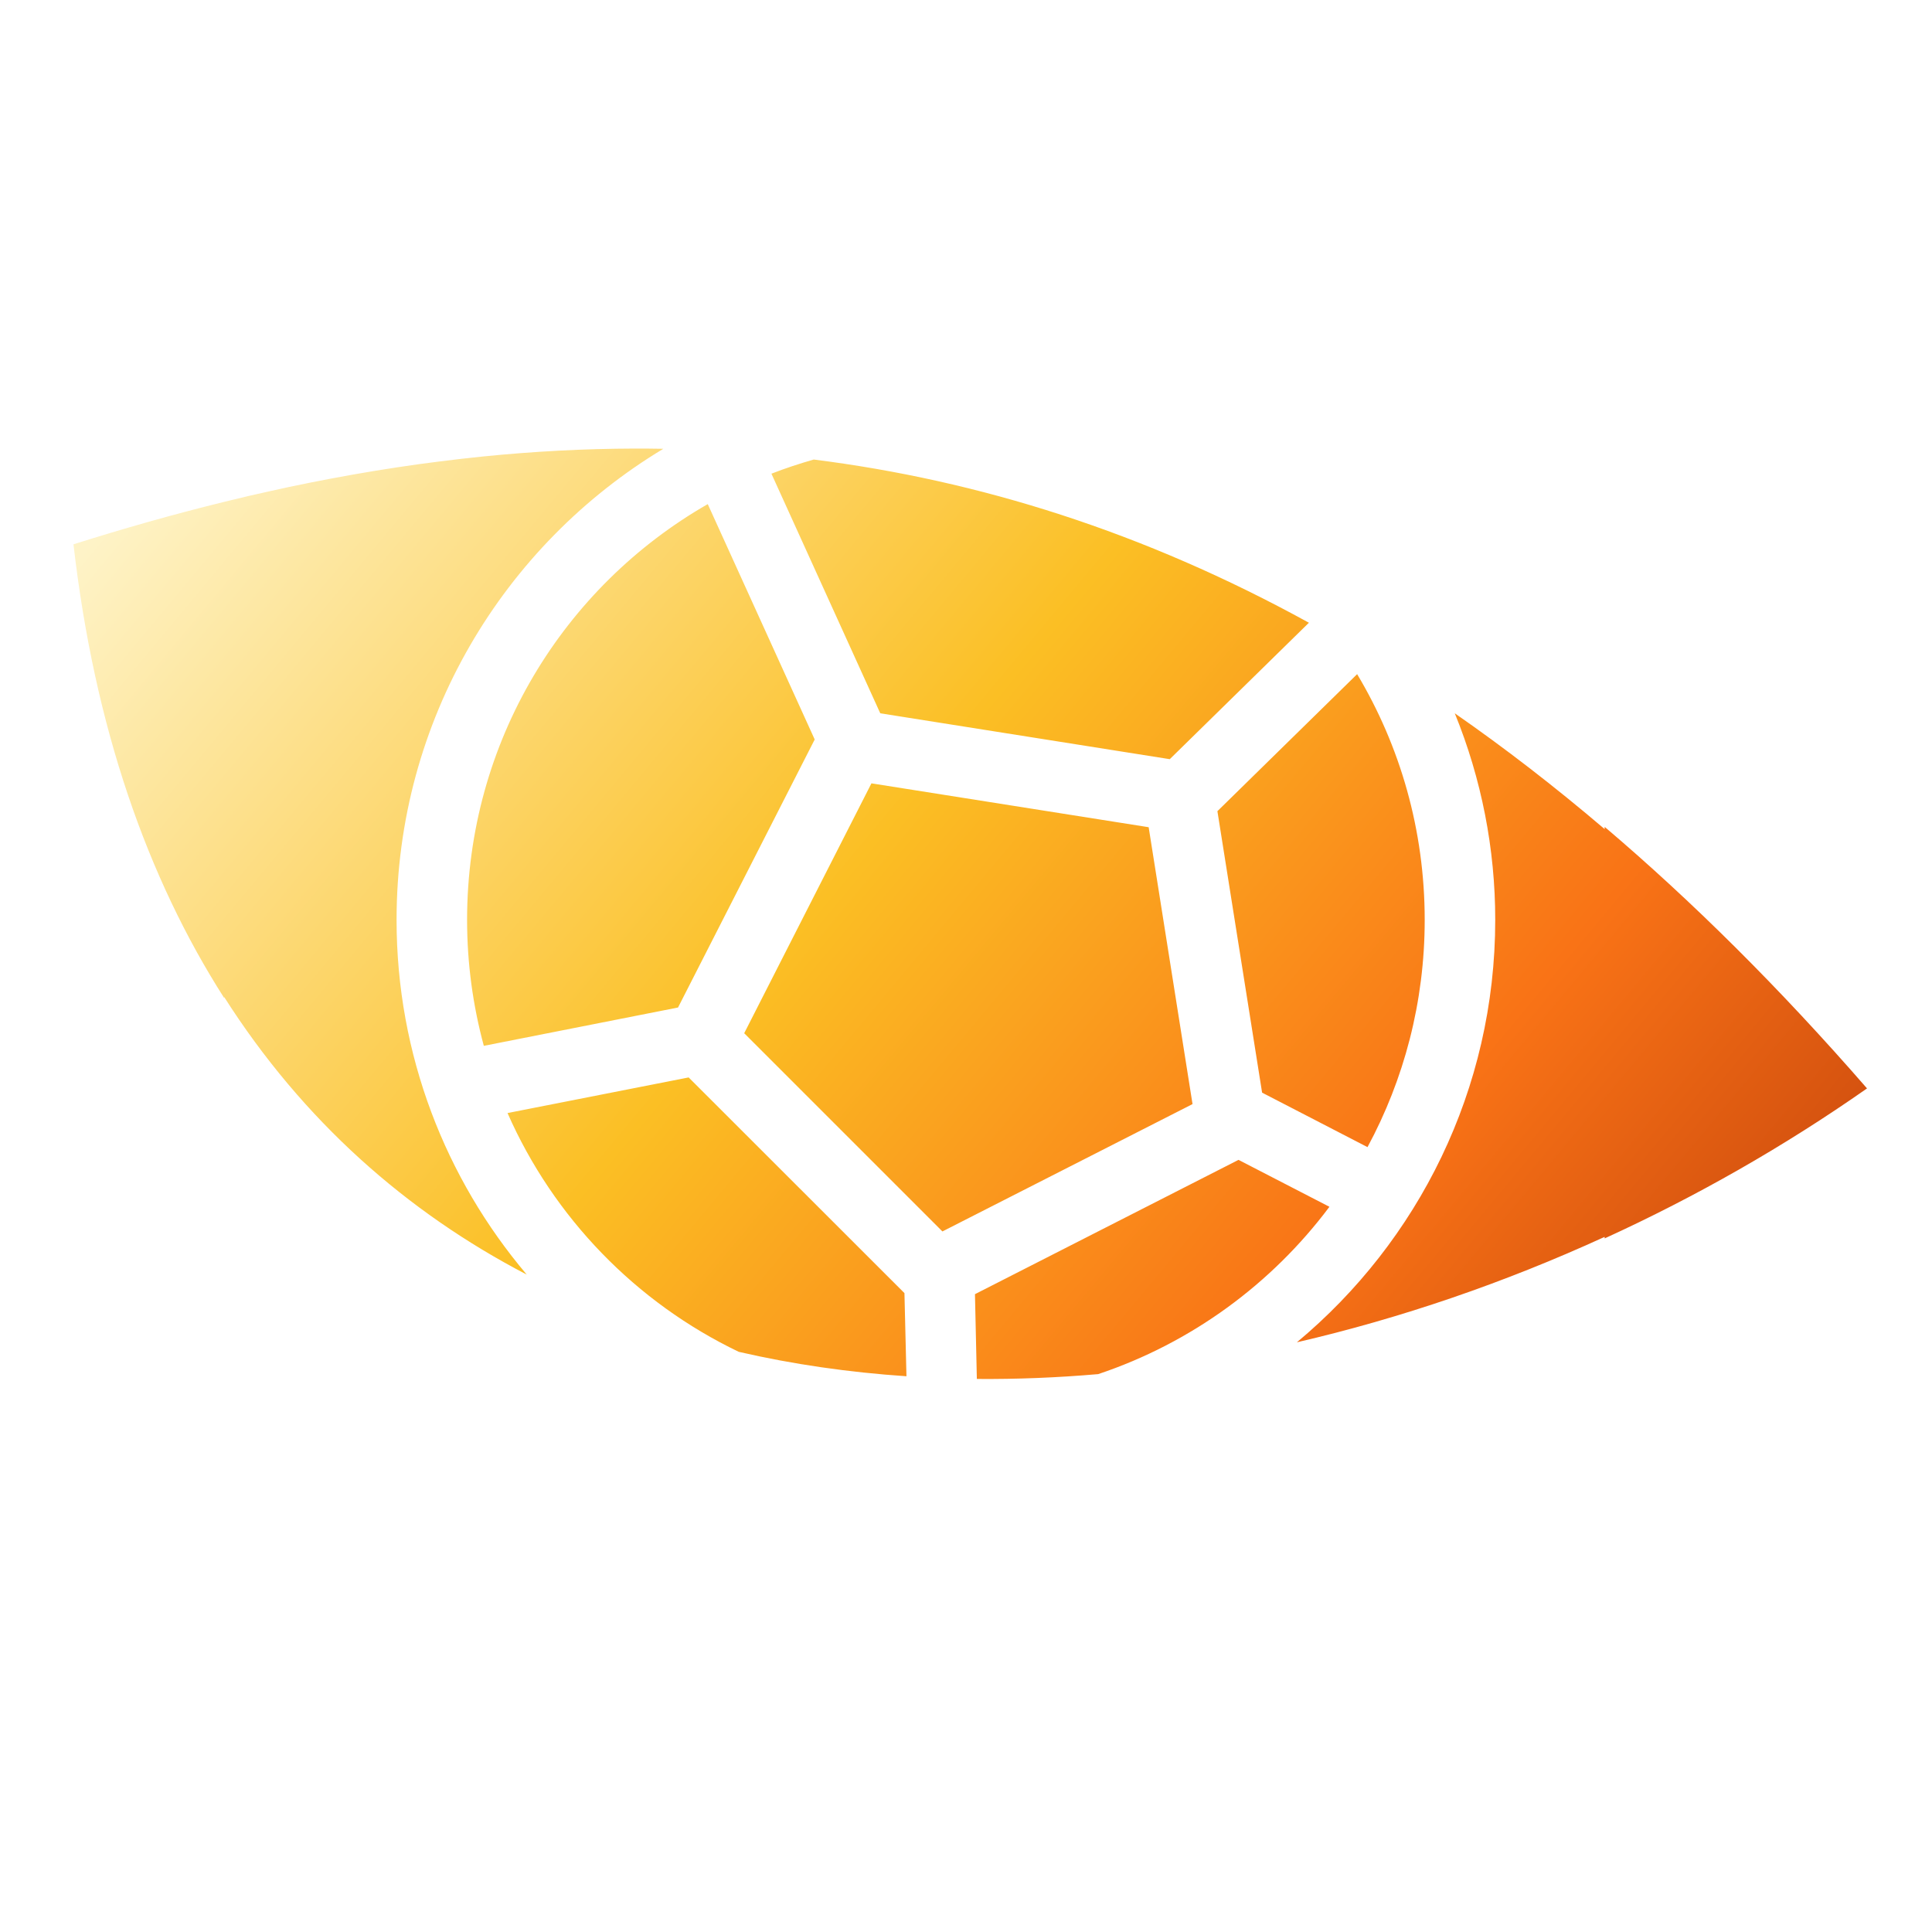
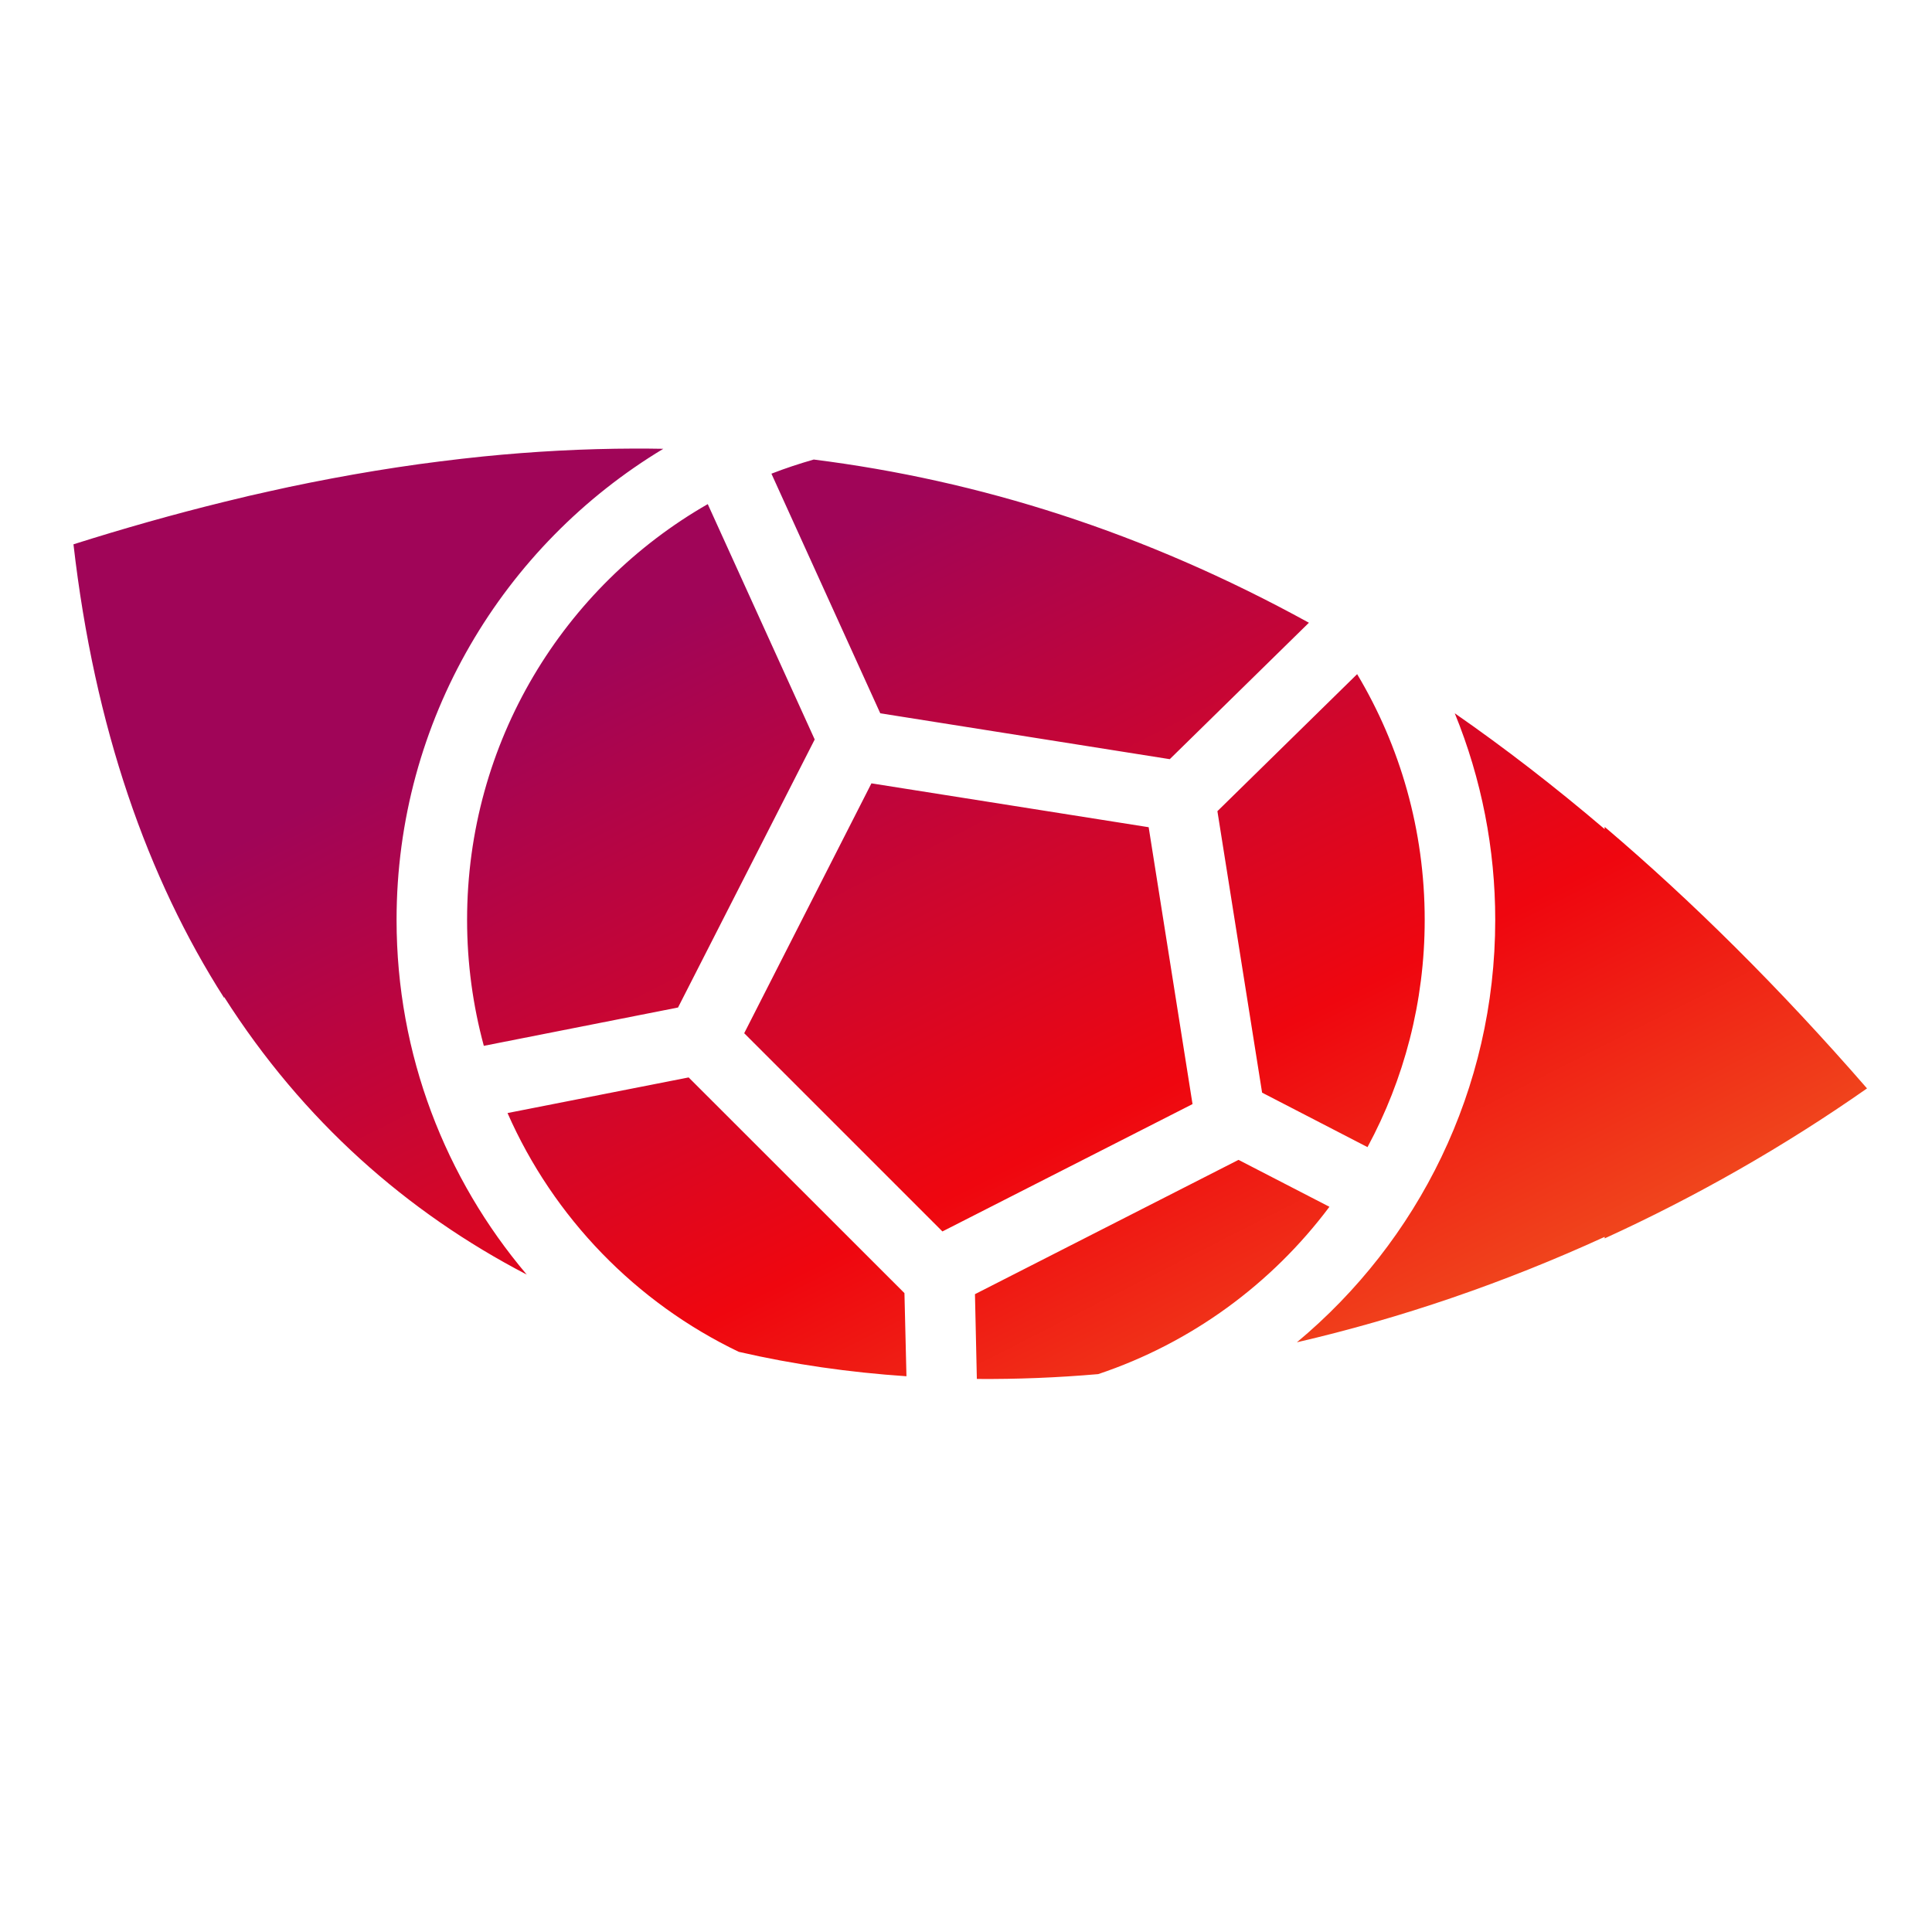
<svg xmlns="http://www.w3.org/2000/svg" viewBox="0 0 512 512">
  <defs>
-     <linearGradient id="prism-gradient" x1="64" y1="96" x2="448" y2="416" gradientUnits="userSpaceOnUse">
-       <stop offset="0" stop-color="#fef3c7" />
-       <stop offset="0.42" stop-color="#fbbf24" />
-       <stop offset="0.74" stop-color="#f97316" />
-       <stop offset="1" stop-color="#c2410c" />
+     <linearGradient id="prism-gradient" x1="0" y1="0" x2="512" y2="0" gradientUnits="userSpaceOnUse" gradientTransform="rotate(63 256 256)">
+       <stop offset="27.19%" stop-color="#A00558" />
+       <stop offset="60.25%" stop-color="#EF060F" />
+       <stop offset="93.86%" stop-color="#F18029" />
    </linearGradient>
  </defs>
  <path fill="url(#prism-gradient)" d="M168.03 118.875c-13.335.037-26.66.754-40 2.094c-3.81.382-7.625.83-11.436 1.31c-1.906.243-3.813.486-5.72.75A488 488 0 0 0 88 126.779a527 527 0 0 0-11.438 2.282c-1.708.363-3.415.746-5.124 1.125q-.828.186-1.657.375c-1.3.294-2.603.572-3.905.875c-.25.06-.5.13-.75.188q-1.437.34-2.875.688q-1.421.339-2.844.687c-13.315 3.27-26.62 7.033-39.937 11.25c5.585 48.63 19.624 88.445 39.936 120.22v-.25c20.904 32.82 48.428 57.043 80.188 73.56c-21.5-25.38-34.5-58.194-34.5-94c0-52.93 28.358-99.354 70.687-124.843c-2.58-.044-5.167-.07-7.75-.062zm47.626 2.906c-3.812 1.09-7.563 2.324-11.22 3.75l28.845 63.5L310 201.188l36.875-36.156c-43.75-24.067-87.483-37.74-131.22-43.25zm-28.094 11.814c-38.147 21.86-63.78 62.972-63.78 110.187c0 11.558 1.557 22.744 4.437 33.376L179.687 267l36.218-71.03l-28.344-62.376zm172.094 45.062l-37.03 36.313l11.843 74.593L362.405 304c9.655-17.91 15.156-38.406 15.156-60.22c0-23.828-6.526-46.094-17.906-65.124zm25.875 10.375a144.8 144.8 0 0 1 10.72 54.75c0 44.952-20.46 85.213-52.563 111.94c27.568-6.378 55.03-15.792 81.563-27.94v.408c24.174-11.05 47.57-24.363 69.53-39.75c-23.174-26.64-46.354-49.616-69.53-69.313v.594c-13.244-11.28-26.48-21.496-39.72-30.69zM230.94 207.595l-33.72 66.22l52.532 52.53l66.28-33.75l-11.624-73.375l-73.47-11.626zM182.5 285.53l-48 9.44c12.203 27.734 34.035 50.223 61.28 63.28c14.396 3.322 29.258 5.446 44.44 6.47l-.532-22.033l-57.188-57.156zm145.72 21.845l-69.845 35.594l.5 22.467c10.614.083 21.356-.34 32.156-1.28c24.707-8.264 45.998-23.925 61.283-44.344z" />
</svg>
